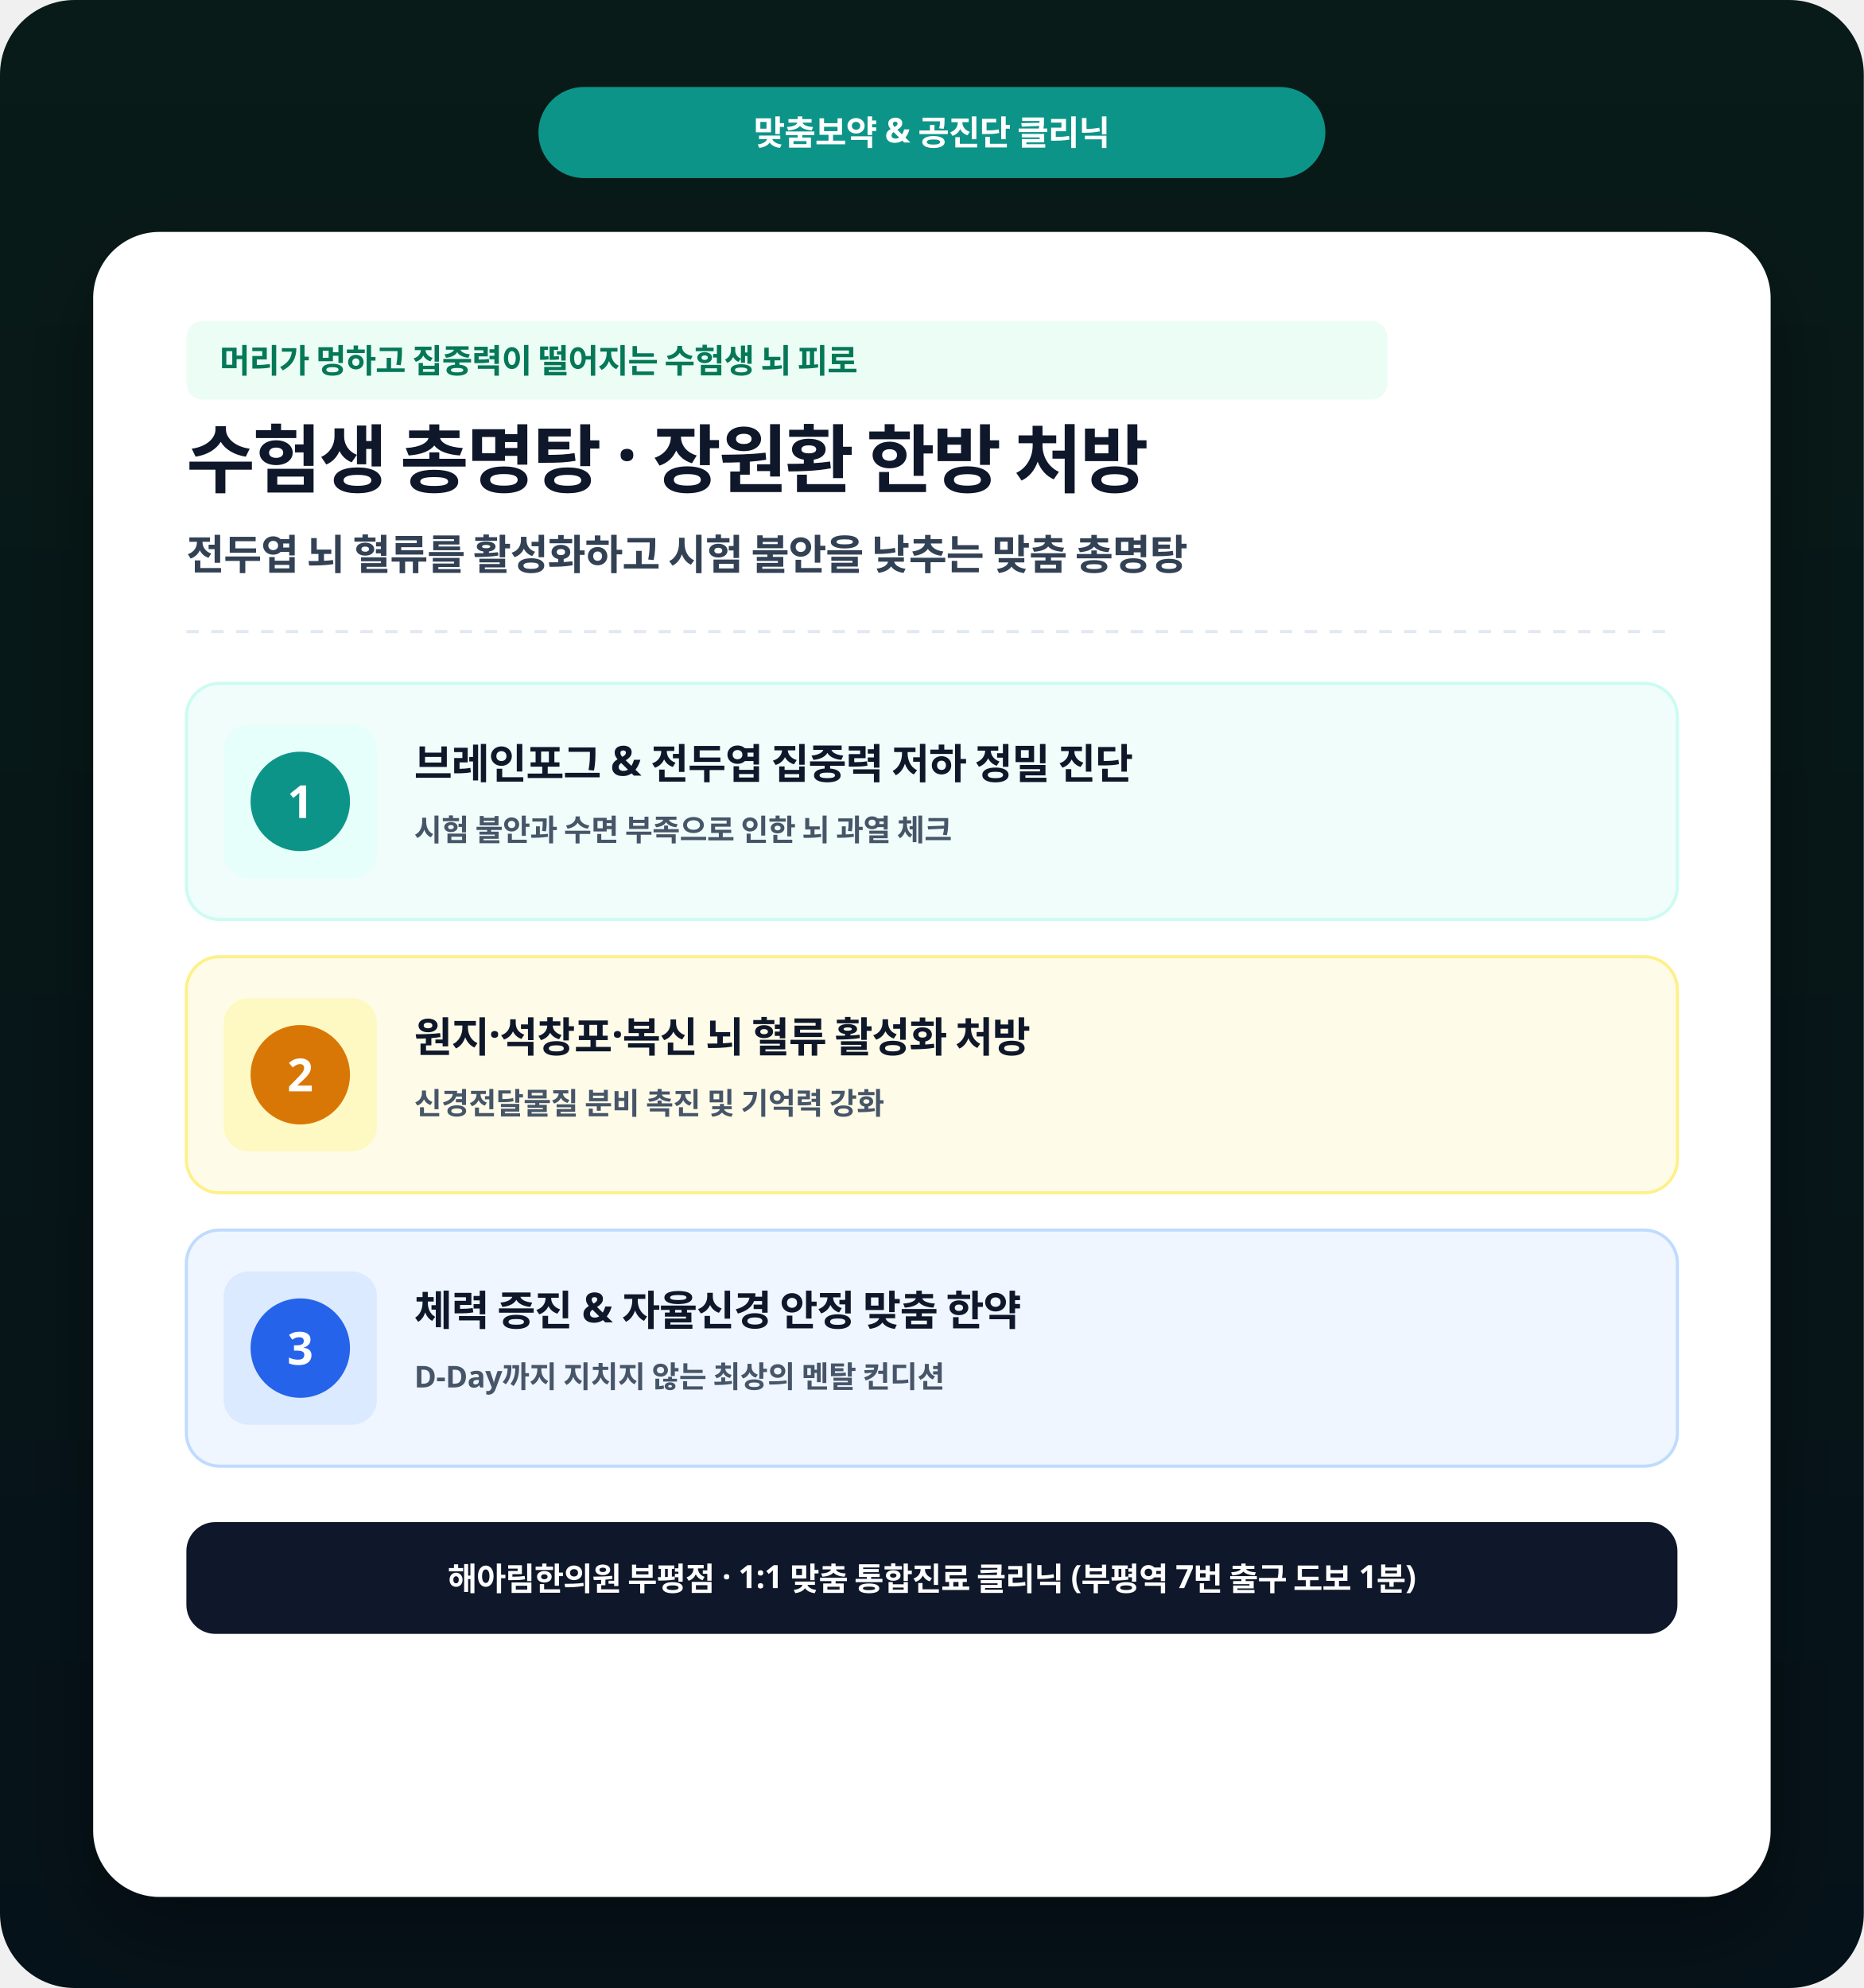
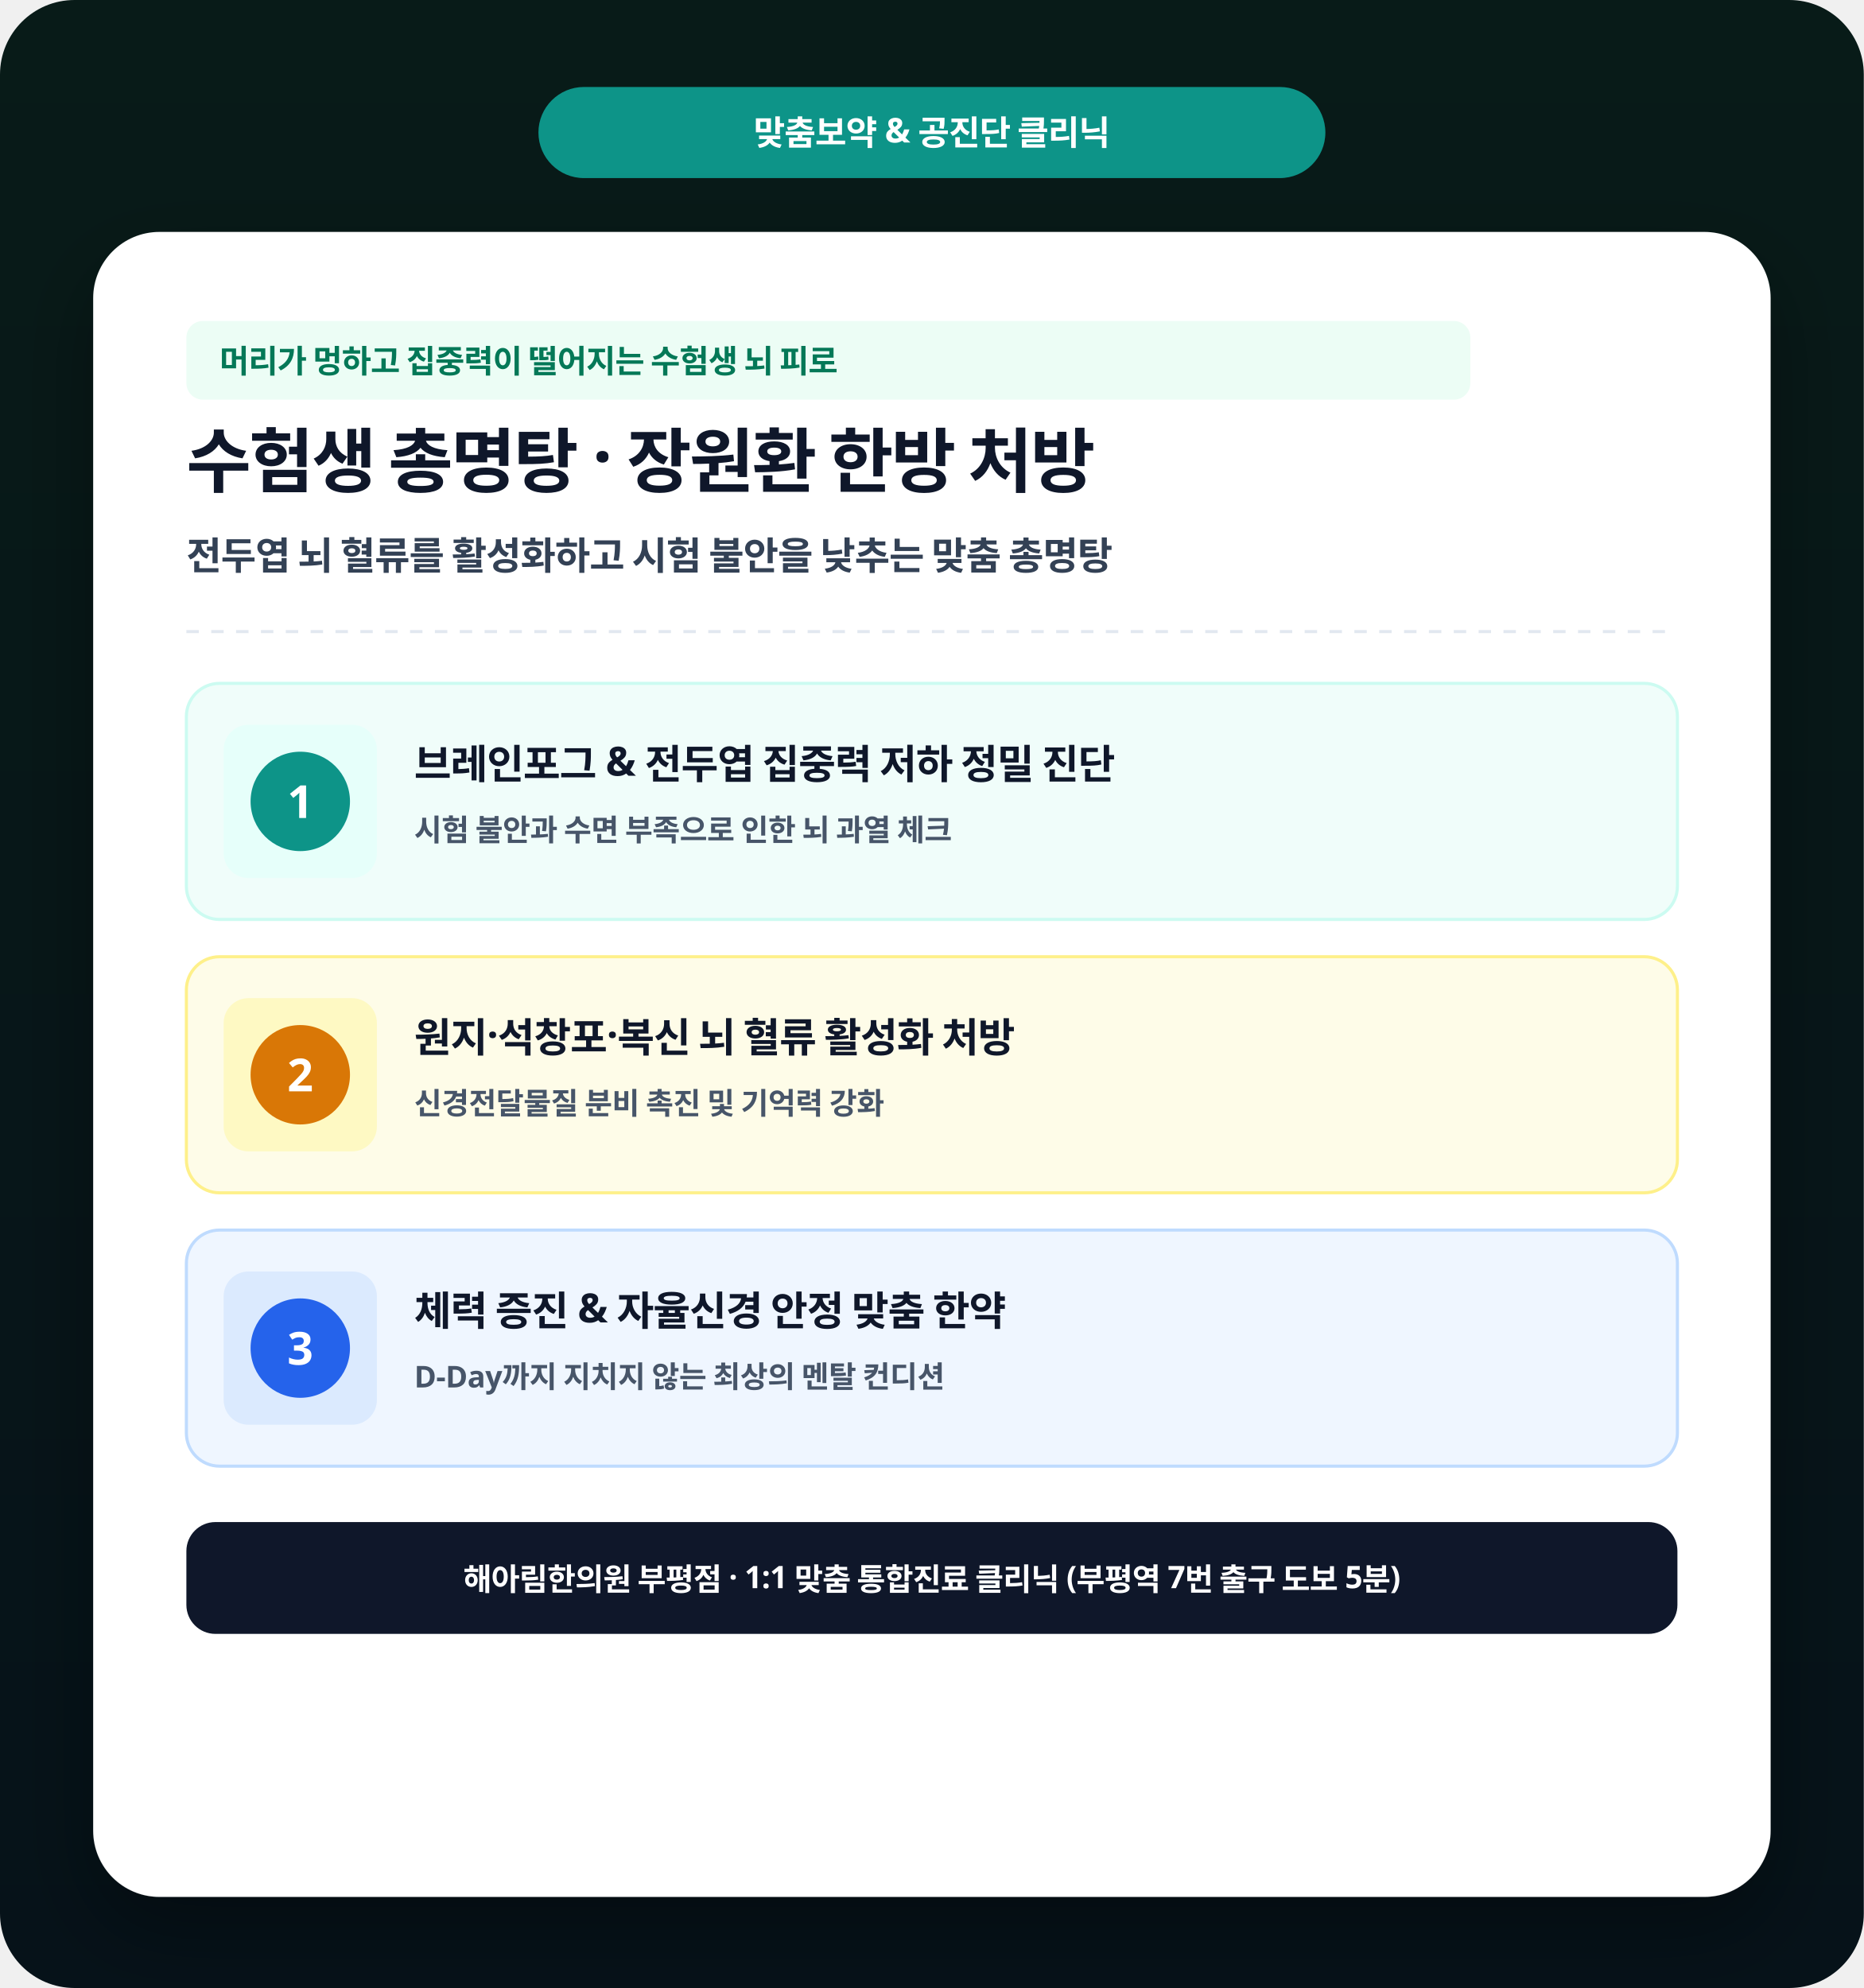
<svg xmlns="http://www.w3.org/2000/svg" width="900" height="960" viewBox="0 0 900 960">
  <defs>
    <linearGradient id="bgGrad" x1="0%" y1="0%" x2="0%" y2="100%">
      <stop offset="0%" stop-color="#081b18" />
      <stop offset="100%" stop-color="#061219" />
    </linearGradient>
    <filter id="cardShadow" x="-10%" y="-10%" width="120%" height="120%">
      <feDropShadow dx="0" dy="16" stdDeviation="20" flood-color="#000000" flood-opacity="0.35" />
    </filter>
  </defs>
  <rect x="0" y="0" width="900" height="960" rx="36" fill="url(#bgGrad)" />
  <g transform="translate(450, 64)">
    <rect x="-190" y="-22" width="380" height="44" rx="22" fill="#0d9488" />
    <text x="0" y="6" font-size="16.5" font-weight="900" fill="#ffffff" text-anchor="middle" font-family="Pretendard, 'Malgun Gothic', sans-serif" letter-spacing="-0.02em">
      맞춤보약 &amp; 공진단 클리닉
    </text>
  </g>
  <g filter="url(#cardShadow)">
    <rect x="45" y="112" width="810" height="804" rx="32" fill="#ffffff" />
  </g>
  <g transform="translate(90, 155)">
-     <rect x="0" y="0" width="580" height="38" rx="8" fill="#ecfdf5" />
-     <text x="16" y="25" font-size="16" font-weight="900" fill="#047857" font-family="Pretendard, 'Malgun Gothic', sans-serif" letter-spacing="-0.02em">
+     <rect x="0" y="0" width="620" height="38" rx="8" fill="#ecfdf5" />
+     <text x="16" y="25" font-size="15.5" font-weight="900" fill="#047857" font-family="Pretendard, 'Malgun Gothic', sans-serif" letter-spacing="-0.02em">
      머리가 멍하고 집중력이 떨어지는 수험생 뇌 피로
    </text>
  </g>
  <g transform="translate(90, 235)">
-     <text font-size="36" font-weight="900" fill="#0f172a" font-family="Pretendard, 'Malgun Gothic', sans-serif" letter-spacing="-0.03em">
+     <text font-size="34" font-weight="900" fill="#0f172a" font-family="Pretendard, 'Malgun Gothic', sans-serif" letter-spacing="-0.03em">
      수험생 총명탕 · 장원환 한방 처방
    </text>
  </g>
  <g transform="translate(90, 275)">
-     <text font-size="20" font-weight="800" fill="#334155" font-family="Pretendard, 'Malgun Gothic', sans-serif" letter-spacing="-0.02em">
+     <text font-size="18.5" font-weight="800" fill="#334155" font-family="Pretendard, 'Malgun Gothic', sans-serif" letter-spacing="-0.02em">
      전두엽 뇌 혈류를 활성화하고 시험 불안을 낮추는 맞춤 총명탕
    </text>
  </g>
  <line x1="90" y1="305" x2="810" y2="305" stroke="#e2e8f0" stroke-width="1.5" stroke-dasharray="6,6" />
  <g transform="translate(90, 330)">
    <rect x="0" y="0" width="720" height="114" rx="16" fill="#f0fdfa" stroke="#ccfbf1" stroke-width="1.5" />
    <rect x="18" y="20" width="74" height="74" rx="12" fill="#e6fffa" />
    <circle cx="55" cy="57" r="24" fill="#0d9488" />
    <text x="55" y="65" font-size="22" font-weight="900" fill="#ffffff" text-anchor="middle" font-family="Pretendard, 'Malgun Gothic', sans-serif">1</text>
-     <text x="110" y="46" font-size="20" font-weight="900" fill="#0f172a" font-family="Pretendard, 'Malgun Gothic', sans-serif" letter-spacing="-0.02em">
+     <text x="110" y="46" font-size="19.5" font-weight="900" fill="#0f172a" font-family="Pretendard, 'Malgun Gothic', sans-serif" letter-spacing="-0.02em">
      브레인포그 &amp; 전두엽 집중력 저하 정밀 진단
    </text>
    <text x="110" y="76" font-size="14.5" font-weight="600" fill="#475569" font-family="Pretendard, 'Malgun Gothic', sans-serif" letter-spacing="-0.01em">
      시험 불안과 수면 부족으로 인한 뇌 과열 체크
    </text>
  </g>
  <g transform="translate(90, 462)">
    <rect x="0" y="0" width="720" height="114" rx="16" fill="#fefce8" stroke="#fef08a" stroke-width="1.5" />
    <rect x="18" y="20" width="74" height="74" rx="12" fill="#fef9c3" />
    <circle cx="55" cy="57" r="24" fill="#d97706" />
    <text x="55" y="65" font-size="22" font-weight="900" fill="#ffffff" text-anchor="middle" font-family="Pretendard, 'Malgun Gothic', sans-serif">2</text>
-     <text x="110" y="46" font-size="20" font-weight="900" fill="#0f172a" font-family="Pretendard, 'Malgun Gothic', sans-serif" letter-spacing="-0.02em">
+     <text x="110" y="46" font-size="19.5" font-weight="900" fill="#0f172a" font-family="Pretendard, 'Malgun Gothic', sans-serif" letter-spacing="-0.02em">
      원지·석창포·복신 뇌 혈류 활성화 처방
    </text>
    <text x="110" y="76" font-size="14.5" font-weight="600" fill="#475569" font-family="Pretendard, 'Malgun Gothic', sans-serif" letter-spacing="-0.01em">
      신경전달물질 분비 촉진 및 기억력 강화
    </text>
  </g>
  <g transform="translate(90, 594)">
    <rect x="0" y="0" width="720" height="114" rx="16" fill="#eff6ff" stroke="#bfdbfe" stroke-width="1.5" />
    <rect x="18" y="20" width="74" height="74" rx="12" fill="#dbeafe" />
    <circle cx="55" cy="57" r="24" fill="#2563eb" />
    <text x="55" y="65" font-size="22" font-weight="900" fill="#ffffff" text-anchor="middle" font-family="Pretendard, 'Malgun Gothic', sans-serif">3</text>
-     <text x="110" y="46" font-size="20" font-weight="900" fill="#0f172a" font-family="Pretendard, 'Malgun Gothic', sans-serif" letter-spacing="-0.02em">
+     <text x="110" y="46" font-size="19.5" font-weight="900" fill="#0f172a" font-family="Pretendard, 'Malgun Gothic', sans-serif" letter-spacing="-0.02em">
      체력 증진 &amp; 자율신경 안정 맞춤 한약
    </text>
    <text x="110" y="76" font-size="14.5" font-weight="600" fill="#475569" font-family="Pretendard, 'Malgun Gothic', sans-serif" letter-spacing="-0.01em">
      D-Day까지 지치지 않는 최상의 멘탈 컨디션
    </text>
  </g>
  <g transform="translate(90, 735)">
    <rect x="0" y="0" width="720" height="54" rx="14" fill="#0f172a" />
-     <text x="360" y="33" font-size="15.5" font-weight="800" fill="#ffffff" text-anchor="middle" font-family="Pretendard, 'Malgun Gothic', sans-serif" letter-spacing="-0.02em">
-       해아림한의원 부평점 · 1:1 맞춤 통합진료 클리닉 (부평역 7번 출구 도보 1분)
+     <text x="360" y="33" font-size="15" font-weight="800" fill="#ffffff" text-anchor="middle" font-family="Pretendard, 'Malgun Gothic', sans-serif" letter-spacing="-0.02em">
+       해아림한의원 부평점 · 1:1 맞춤 통합진료 클리닉 (부평역 7번 출구 도보 5분)
    </text>
  </g>
</svg>
